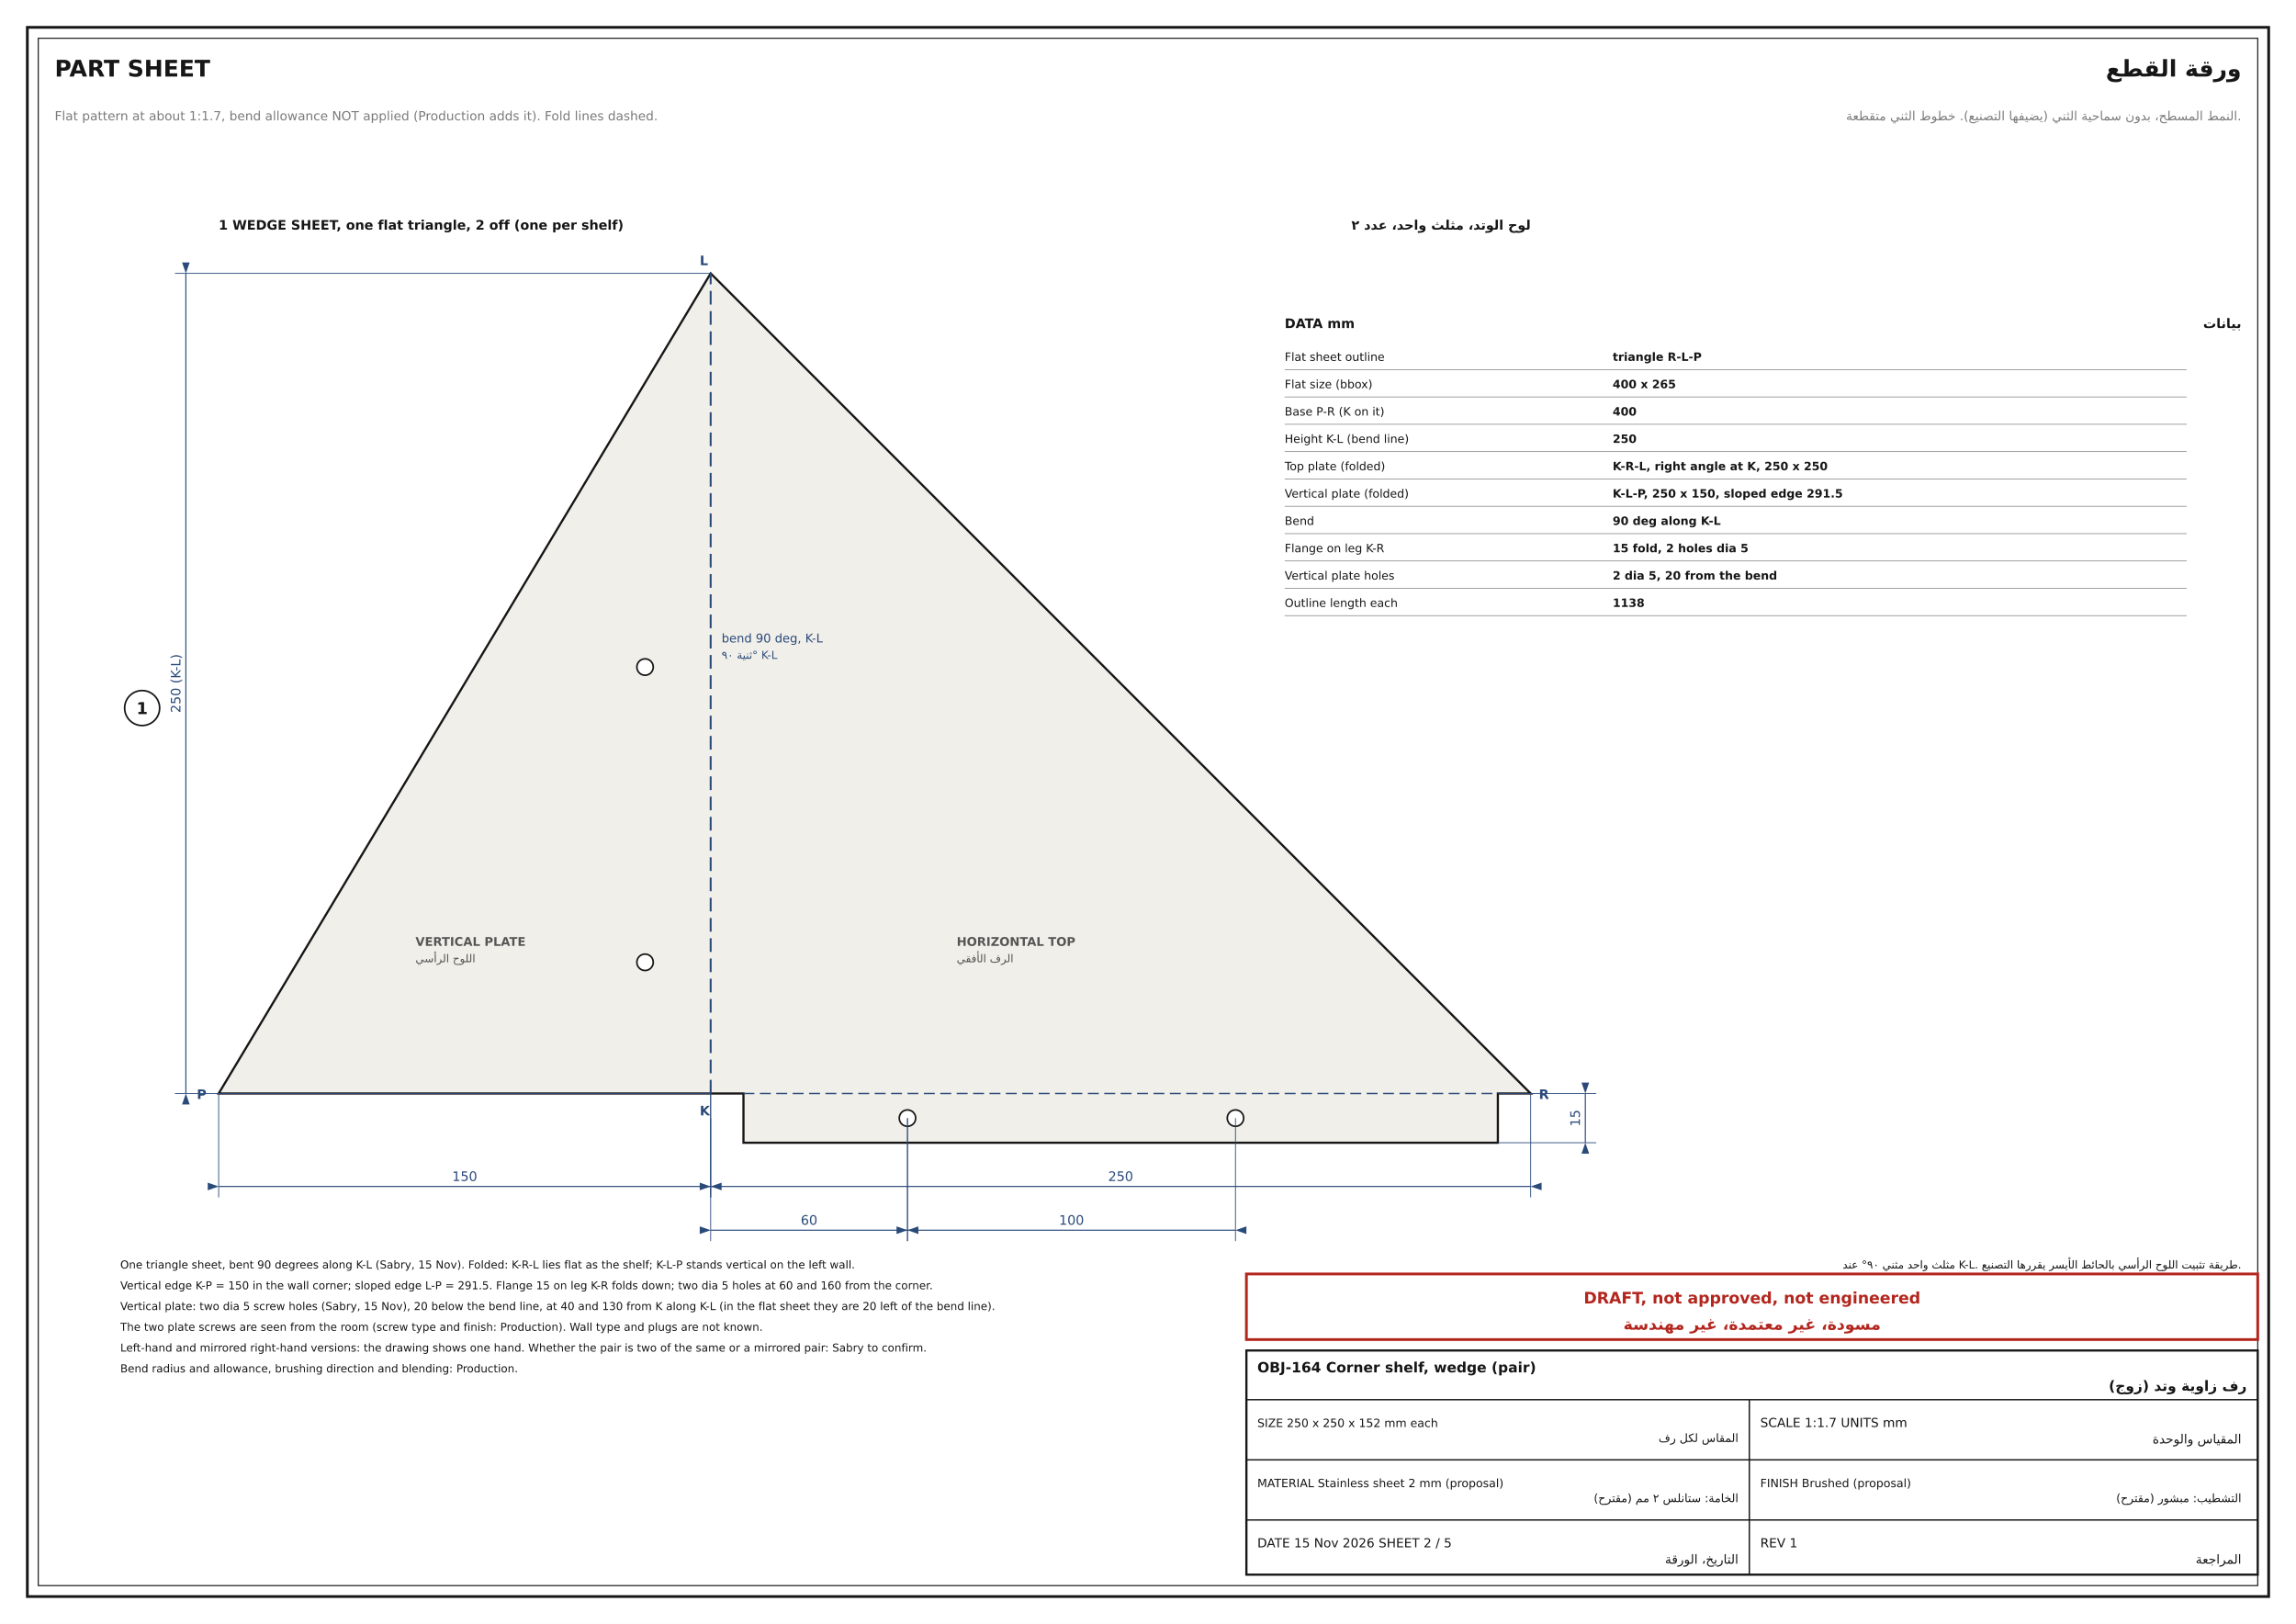
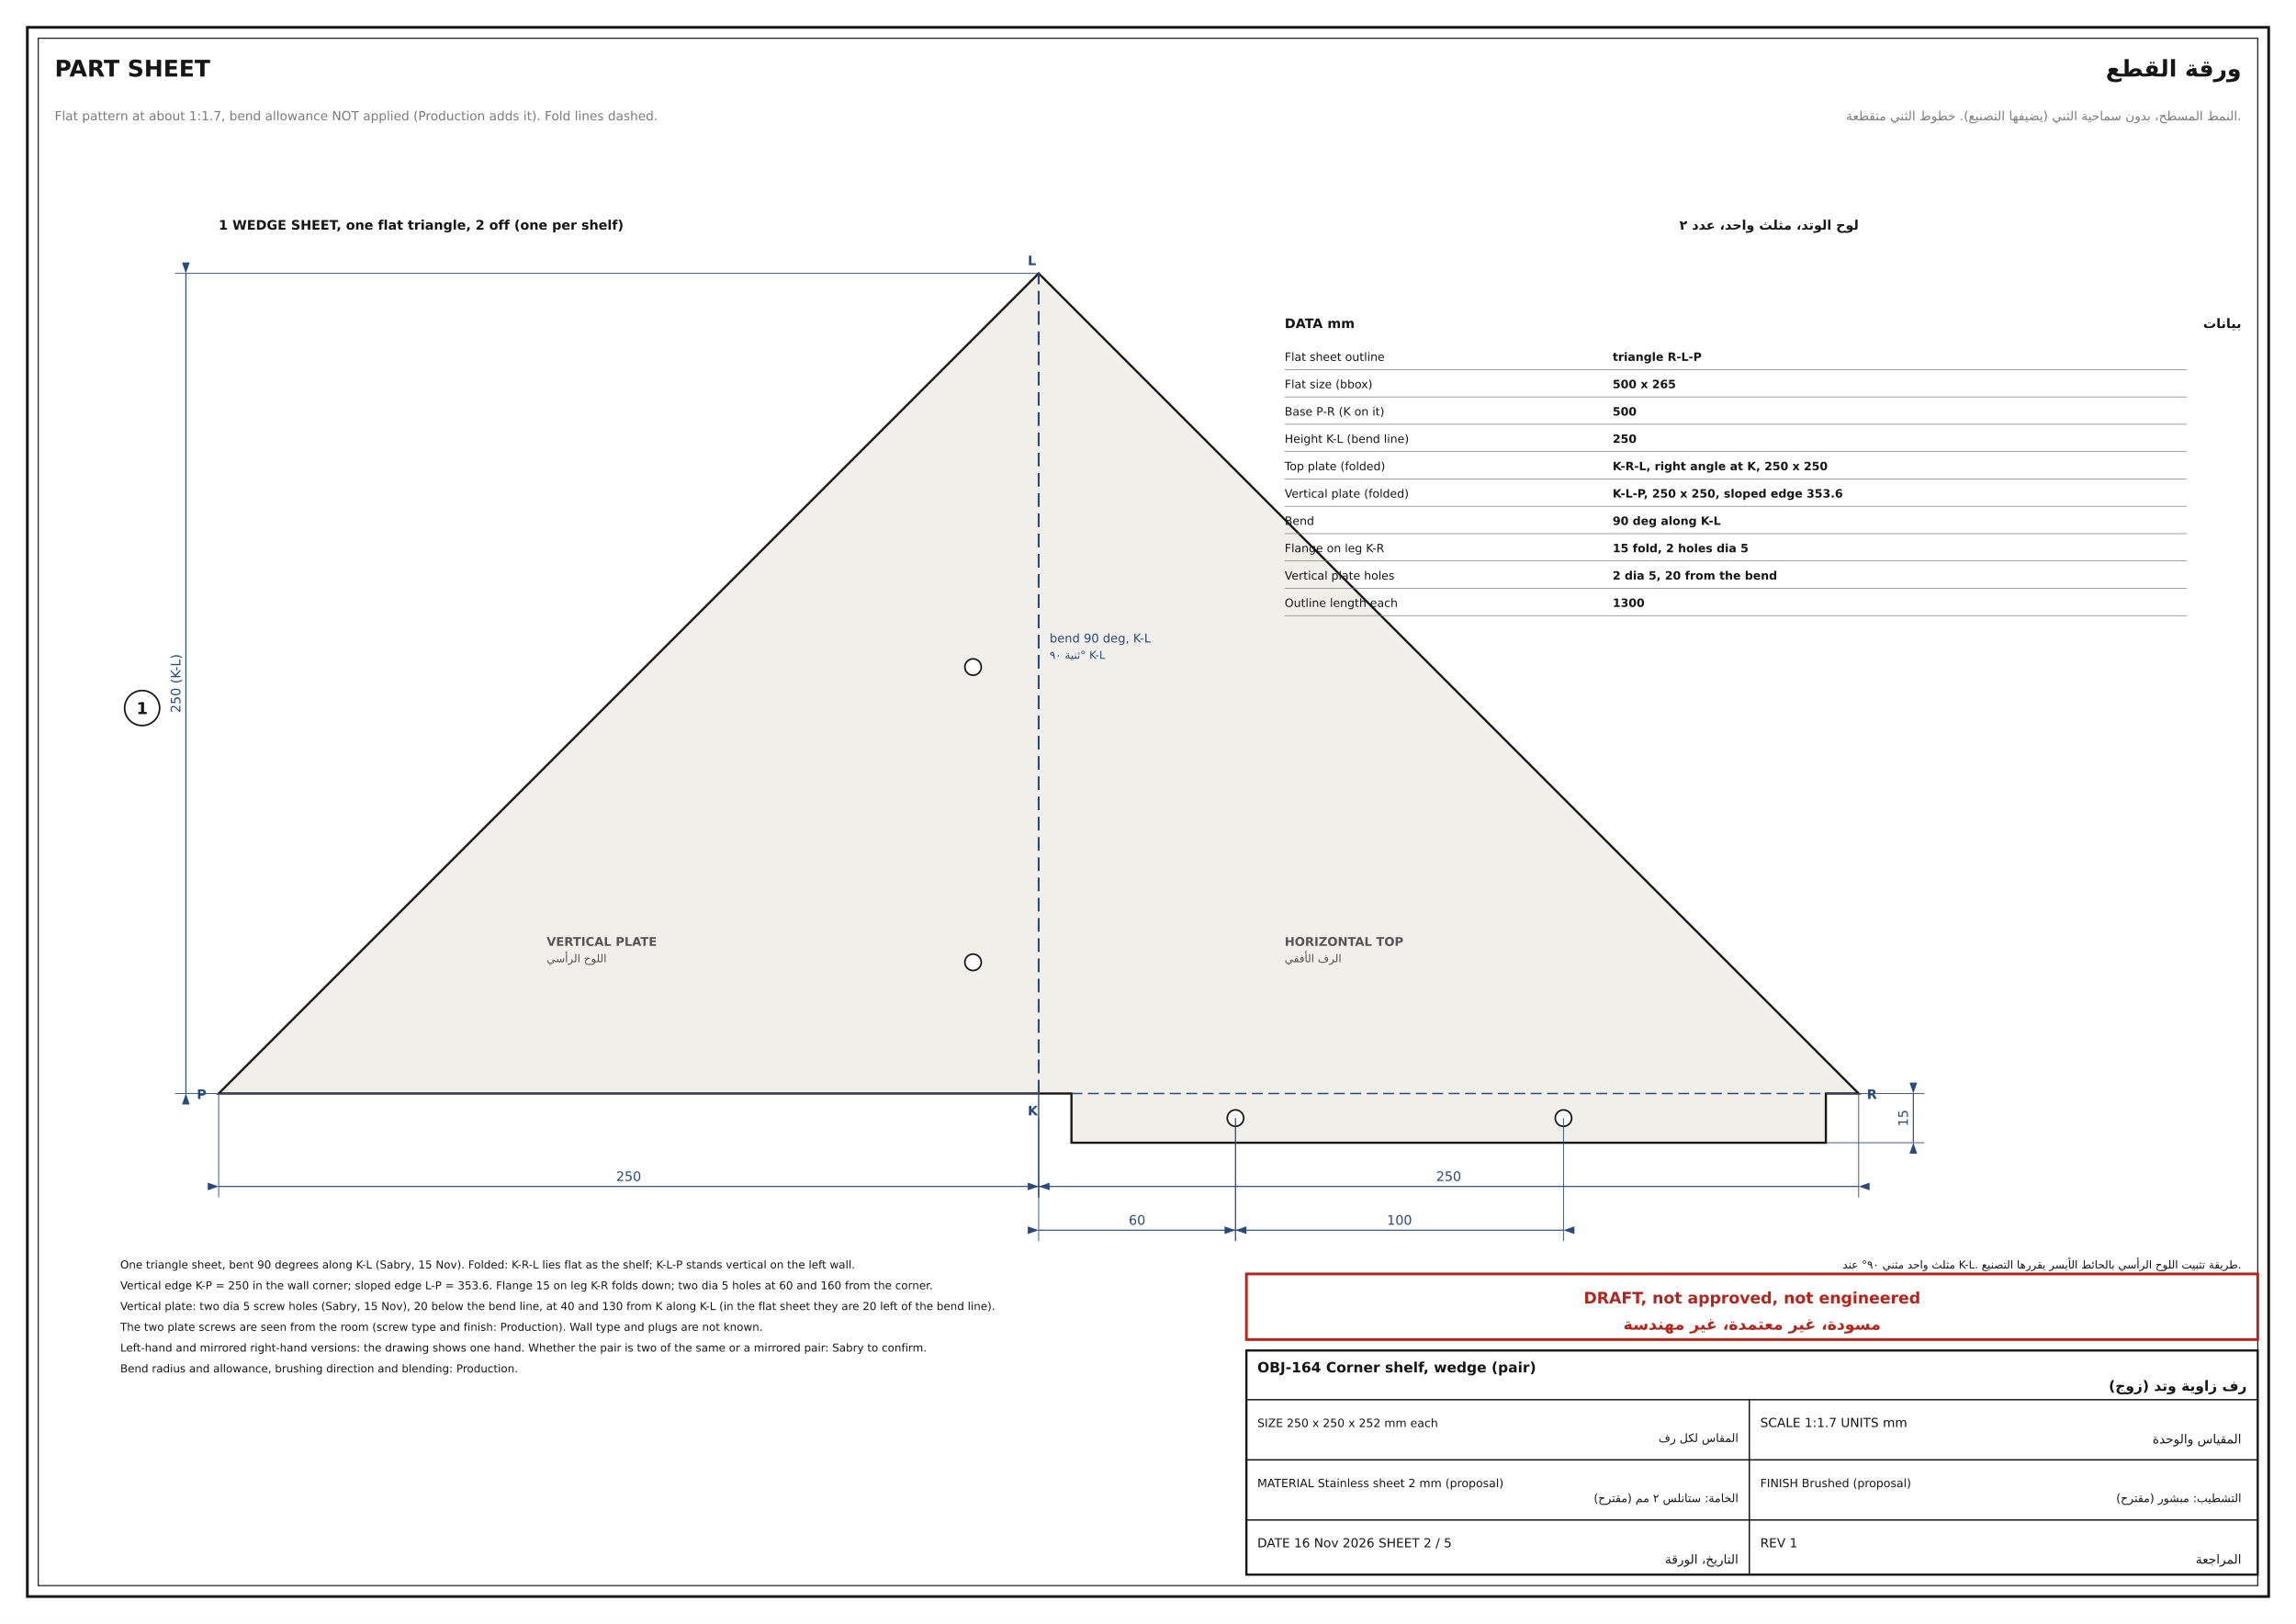
<svg xmlns="http://www.w3.org/2000/svg" viewBox="0 0 420 297" width="420mm" height="297mm">
  <rect width="420" height="297" fill="#fff" />
  <rect x="5.00" y="5.00" width="410.00" height="287.00" fill="none" stroke="#161616" stroke-width="0.5" />
  <rect x="7.00" y="7.00" width="406.00" height="283.00" fill="none" stroke="#161616" stroke-width="0.2" />
  <rect x="228.00" y="247.00" width="185.00" height="41.00" fill="#fff" stroke="#161616" stroke-width="0.4" />
  <line x1="228.00" y1="256.00" x2="413.00" y2="256.00" stroke="#161616" stroke-width="0.25" />
  <line x1="228.00" y1="267.00" x2="413.00" y2="267.00" stroke="#161616" stroke-width="0.25" />
  <line x1="228.00" y1="278.00" x2="413.00" y2="278.00" stroke="#161616" stroke-width="0.25" />
  <line x1="320.00" y1="256.00" x2="320.00" y2="288.00" stroke="#161616" stroke-width="0.25" />
  <text x="230.00" y="251.00" font-family="DejaVu Sans, Inter, Arial, sans-serif" font-size="2.6" font-weight="600" text-anchor="start" fill="#161616">OBJ-164   Corner shelf, wedge (pair)</text>
  <text x="411.00" y="254.38" font-family="DejaVu Sans, Inter, Arial, sans-serif" font-size="2.6" font-weight="600" text-anchor="end" fill="#161616">رف زاوية وتد (زوج)</text>
-   <text x="230.00" y="261.00" font-family="DejaVu Sans, Inter, Arial, sans-serif" font-size="2.1" font-weight="400" text-anchor="start" fill="#161616">SIZE  250 x 250 x 152 mm each</text>
+   <text x="230.00" y="261.00" font-family="DejaVu Sans, Inter, Arial, sans-serif" font-size="2.1" font-weight="400" text-anchor="start" fill="#161616">SIZE  250 x 250 x 252 mm each</text>
  <text x="318.00" y="263.73" font-family="DejaVu Sans, Inter, Arial, sans-serif" font-size="2.1" font-weight="400" text-anchor="end" fill="#161616">المقاس لكل رف</text>
  <text x="322.00" y="261.00" font-family="DejaVu Sans, Inter, Arial, sans-serif" font-size="2.3" font-weight="400" text-anchor="start" fill="#161616">SCALE  1:1.7   UNITS  mm</text>
  <text x="410.00" y="263.99" font-family="DejaVu Sans, Inter, Arial, sans-serif" font-size="2.3" font-weight="400" text-anchor="end" fill="#161616">المقياس والوحدة</text>
  <text x="230.00" y="272.00" font-family="DejaVu Sans, Inter, Arial, sans-serif" font-size="2.1" font-weight="400" text-anchor="start" fill="#161616">MATERIAL  Stainless sheet 2 mm (proposal)</text>
  <text x="318.00" y="274.73" font-family="DejaVu Sans, Inter, Arial, sans-serif" font-size="2.1" font-weight="400" text-anchor="end" fill="#161616">الخامة: ستانلس ٢ مم (مقترح)</text>
  <text x="322.00" y="272.00" font-family="DejaVu Sans, Inter, Arial, sans-serif" font-size="2.1" font-weight="400" text-anchor="start" fill="#161616">FINISH  Brushed (proposal)</text>
  <text x="410.00" y="274.73" font-family="DejaVu Sans, Inter, Arial, sans-serif" font-size="2.1" font-weight="400" text-anchor="end" fill="#161616">التشطيب: مبشور (مقترح)</text>
-   <text x="230.00" y="283.00" font-family="DejaVu Sans, Inter, Arial, sans-serif" font-size="2.3" font-weight="400" text-anchor="start" fill="#161616">DATE  15 Nov 2026      SHEET 2 / 5</text>
+   <text x="230.00" y="283.00" font-family="DejaVu Sans, Inter, Arial, sans-serif" font-size="2.3" font-weight="400" text-anchor="start" fill="#161616">DATE  16 Nov 2026      SHEET 2 / 5</text>
  <text x="318.00" y="285.99" font-family="DejaVu Sans, Inter, Arial, sans-serif" font-size="2.3" font-weight="400" text-anchor="end" fill="#161616">التاريخ، الورقة</text>
  <text x="322.00" y="283.00" font-family="DejaVu Sans, Inter, Arial, sans-serif" font-size="2.3" font-weight="400" text-anchor="start" fill="#161616">REV  1</text>
  <text x="410.00" y="285.99" font-family="DejaVu Sans, Inter, Arial, sans-serif" font-size="2.3" font-weight="400" text-anchor="end" fill="#161616">المراجعة</text>
  <rect x="228.00" y="233.00" width="185.00" height="12.00" fill="#fff" stroke="#b3261e" stroke-width="0.5" />
  <text x="320.50" y="238.40" font-family="DejaVu Sans, Inter, Arial, sans-serif" font-size="2.9" font-weight="700" text-anchor="middle" fill="#b3261e">DRAFT, not approved, not engineered</text>
  <text x="320.50" y="243.20" font-family="DejaVu Sans, Inter, Arial, sans-serif" font-size="2.9" font-weight="700" text-anchor="middle" fill="#b3261e">مسودة، غير معتمدة، غير مهندسة</text>
  <text x="10.00" y="14.00" font-family="DejaVu Sans, Inter, Arial, sans-serif" font-size="4.2" font-weight="700" text-anchor="start" fill="#161616">PART SHEET</text>
  <text x="410.00" y="14.00" font-family="DejaVu Sans, Inter, Arial, sans-serif" font-size="4.2" font-weight="700" text-anchor="end" fill="#161616">ورقة القطع</text>
  <text x="10.00" y="22.00" font-family="DejaVu Sans, Inter, Arial, sans-serif" font-size="2.3" font-weight="400" text-anchor="start" fill="#7a7a7a">Flat pattern at about 1:1.7, bend allowance NOT applied (Production adds it). Fold lines dashed.</text>
  <text x="410.00" y="22.00" font-family="DejaVu Sans, Inter, Arial, sans-serif" font-size="2.3" font-weight="400" text-anchor="end" fill="#7a7a7a">النمط المسطح، بدون سماحية الثني (يضيفها التصنيع). خطوط الثني متقطعة.</text>
-   <polygon points="40.00,200.00 130.00,50.00 280.00,200.00 274.00,200.00 274.00,209.00 136.00,209.00 136.00,200.00" fill="#f1efe9" stroke="#161616" stroke-width="0.4" />
-   <circle cx="166.00" cy="204.50" r="1.50" fill="#fff" stroke="#161616" stroke-width=".3" />
+   <polygon points="40.00,200.00 190.00,50.00 340.00,200.00 334.00,200.00 334.00,209.00 196.00,209.00 196.00,200.00" fill="#f1efe9" stroke="#161616" stroke-width="0.4" />
  <circle cx="226.00" cy="204.50" r="1.50" fill="#fff" stroke="#161616" stroke-width=".3" />
-   <circle cx="118.00" cy="176.00" r="1.50" fill="#fff" stroke="#161616" stroke-width=".3" />
-   <circle cx="118.00" cy="122.00" r="1.50" fill="#fff" stroke="#161616" stroke-width=".3" />
-   <line x1="130.00" y1="200.00" x2="130.00" y2="50.00" stroke="#2a4a7a" stroke-width="0.35" stroke-dasharray="2.5 1.2" />
-   <line x1="136.00" y1="200.00" x2="274.00" y2="200.00" stroke="#2a4a7a" stroke-width="0.25" stroke-dasharray="2 1" />
-   <text x="132.00" y="117.50" font-family="DejaVu Sans, Inter, Arial, sans-serif" font-size="2.2" font-weight="500" text-anchor="start" fill="#2a4a7a">bend 90 deg, K-L</text>
-   <text x="132.00" y="120.50" font-family="DejaVu Sans, Inter, Arial, sans-serif" font-size="2.0" font-weight="400" text-anchor="start" fill="#2a4a7a">ثنية ٩٠° K-L</text>
-   <text x="76.00" y="173.00" font-family="DejaVu Sans, Inter, Arial, sans-serif" font-size="2.2" font-weight="600" text-anchor="start" fill="#555">VERTICAL PLATE</text>
-   <text x="76.00" y="176.00" font-family="DejaVu Sans, Inter, Arial, sans-serif" font-size="2.0" font-weight="400" text-anchor="start" fill="#555">اللوح الرأسي</text>
-   <text x="175.00" y="173.00" font-family="DejaVu Sans, Inter, Arial, sans-serif" font-size="2.2" font-weight="600" text-anchor="start" fill="#555">HORIZONTAL TOP</text>
-   <text x="175.00" y="176.00" font-family="DejaVu Sans, Inter, Arial, sans-serif" font-size="2.0" font-weight="400" text-anchor="start" fill="#555">الرف الأفقي</text>
-   <text x="128.00" y="204.00" font-family="DejaVu Sans, Inter, Arial, sans-serif" font-size="2.4" font-weight="600" text-anchor="start" fill="#2a4a7a">K</text>
-   <text x="128.00" y="48.50" font-family="DejaVu Sans, Inter, Arial, sans-serif" font-size="2.4" font-weight="600" text-anchor="start" fill="#2a4a7a">L</text>
-   <text x="281.50" y="201.00" font-family="DejaVu Sans, Inter, Arial, sans-serif" font-size="2.4" font-weight="600" text-anchor="start" fill="#2a4a7a">R</text>
+   <circle cx="286.00" cy="204.50" r="1.50" fill="#fff" stroke="#161616" stroke-width=".3" />
+   <circle cx="178.00" cy="176.00" r="1.50" fill="#fff" stroke="#161616" stroke-width=".3" />
+   <circle cx="178.00" cy="122.00" r="1.50" fill="#fff" stroke="#161616" stroke-width=".3" />
+   <line x1="190.00" y1="200.00" x2="190.00" y2="50.00" stroke="#2a4a7a" stroke-width="0.35" stroke-dasharray="2.5 1.2" />
+   <line x1="196.00" y1="200.00" x2="334.00" y2="200.00" stroke="#2a4a7a" stroke-width="0.25" stroke-dasharray="2 1" />
+   <text x="192.00" y="117.50" font-family="DejaVu Sans, Inter, Arial, sans-serif" font-size="2.2" font-weight="500" text-anchor="start" fill="#2a4a7a">bend 90 deg, K-L</text>
+   <text x="192.00" y="120.50" font-family="DejaVu Sans, Inter, Arial, sans-serif" font-size="2.0" font-weight="400" text-anchor="start" fill="#2a4a7a">ثنية ٩٠° K-L</text>
+   <text x="100.00" y="173.00" font-family="DejaVu Sans, Inter, Arial, sans-serif" font-size="2.2" font-weight="600" text-anchor="start" fill="#555">VERTICAL PLATE</text>
+   <text x="100.00" y="176.00" font-family="DejaVu Sans, Inter, Arial, sans-serif" font-size="2.0" font-weight="400" text-anchor="start" fill="#555">اللوح الرأسي</text>
+   <text x="235.00" y="173.00" font-family="DejaVu Sans, Inter, Arial, sans-serif" font-size="2.2" font-weight="600" text-anchor="start" fill="#555">HORIZONTAL TOP</text>
+   <text x="235.00" y="176.00" font-family="DejaVu Sans, Inter, Arial, sans-serif" font-size="2.0" font-weight="400" text-anchor="start" fill="#555">الرف الأفقي</text>
+   <text x="188.00" y="204.00" font-family="DejaVu Sans, Inter, Arial, sans-serif" font-size="2.4" font-weight="600" text-anchor="start" fill="#2a4a7a">K</text>
+   <text x="188.00" y="48.50" font-family="DejaVu Sans, Inter, Arial, sans-serif" font-size="2.4" font-weight="600" text-anchor="start" fill="#2a4a7a">L</text>
+   <text x="341.50" y="201.00" font-family="DejaVu Sans, Inter, Arial, sans-serif" font-size="2.4" font-weight="600" text-anchor="start" fill="#2a4a7a">R</text>
  <text x="36.00" y="201.00" font-family="DejaVu Sans, Inter, Arial, sans-serif" font-size="2.4" font-weight="600" text-anchor="start" fill="#2a4a7a">P</text>
-   <line x1="40.00" y1="217.00" x2="130.00" y2="217.00" stroke="#2a4a7a" stroke-width="0.2" />
+   <line x1="40.00" y1="217.00" x2="190.00" y2="217.00" stroke="#2a4a7a" stroke-width="0.2" />
  <polygon points="40.00,217.00 38.00,216.30 38.00,217.70" fill="#2a4a7a" />
-   <polygon points="130.00,217.00 132.00,217.70 132.00,216.30" fill="#2a4a7a" />
+   <polygon points="190.00,217.00 192.00,217.70 192.00,216.30" fill="#2a4a7a" />
  <line x1="40.00" y1="200.00" x2="40.00" y2="219.00" stroke="#2a4a7a" stroke-width="0.15" />
-   <line x1="130.00" y1="200.00" x2="130.00" y2="219.00" stroke="#2a4a7a" stroke-width="0.15" />
-   <text x="85.00" y="216.00" font-family="DejaVu Sans, Inter, Arial, sans-serif" font-size="2.4" font-weight="500" text-anchor="middle" fill="#2a4a7a">150</text>
-   <line x1="130.00" y1="217.00" x2="280.00" y2="217.00" stroke="#2a4a7a" stroke-width="0.2" />
-   <polygon points="130.00,217.00 128.00,216.30 128.00,217.70" fill="#2a4a7a" />
-   <polygon points="280.00,217.00 282.00,217.70 282.00,216.30" fill="#2a4a7a" />
-   <line x1="130.00" y1="200.00" x2="130.00" y2="219.00" stroke="#2a4a7a" stroke-width="0.15" />
-   <line x1="280.00" y1="200.00" x2="280.00" y2="219.00" stroke="#2a4a7a" stroke-width="0.15" />
-   <text x="205.00" y="216.00" font-family="DejaVu Sans, Inter, Arial, sans-serif" font-size="2.4" font-weight="500" text-anchor="middle" fill="#2a4a7a">250</text>
-   <line x1="130.00" y1="225.00" x2="166.00" y2="225.00" stroke="#2a4a7a" stroke-width="0.2" />
-   <polygon points="130.00,225.00 128.00,224.30 128.00,225.70" fill="#2a4a7a" />
-   <polygon points="166.00,225.00 168.00,225.70 168.00,224.30" fill="#2a4a7a" />
-   <line x1="130.00" y1="204.50" x2="130.00" y2="227.00" stroke="#2a4a7a" stroke-width="0.15" />
-   <line x1="166.00" y1="204.50" x2="166.00" y2="227.00" stroke="#2a4a7a" stroke-width="0.15" />
-   <text x="148.00" y="224.00" font-family="DejaVu Sans, Inter, Arial, sans-serif" font-size="2.4" font-weight="500" text-anchor="middle" fill="#2a4a7a">60</text>
-   <line x1="166.00" y1="225.00" x2="226.00" y2="225.00" stroke="#2a4a7a" stroke-width="0.2" />
-   <polygon points="166.00,225.00 164.00,224.30 164.00,225.70" fill="#2a4a7a" />
+   <line x1="190.00" y1="200.00" x2="190.00" y2="219.00" stroke="#2a4a7a" stroke-width="0.15" />
+   <text x="115.00" y="216.00" font-family="DejaVu Sans, Inter, Arial, sans-serif" font-size="2.4" font-weight="500" text-anchor="middle" fill="#2a4a7a">250</text>
+   <line x1="190.00" y1="217.00" x2="340.00" y2="217.00" stroke="#2a4a7a" stroke-width="0.2" />
+   <polygon points="190.00,217.00 188.00,216.30 188.00,217.70" fill="#2a4a7a" />
+   <polygon points="340.00,217.00 342.00,217.70 342.00,216.30" fill="#2a4a7a" />
+   <line x1="190.00" y1="200.00" x2="190.00" y2="219.00" stroke="#2a4a7a" stroke-width="0.15" />
+   <line x1="340.00" y1="200.00" x2="340.00" y2="219.00" stroke="#2a4a7a" stroke-width="0.15" />
+   <text x="265.00" y="216.00" font-family="DejaVu Sans, Inter, Arial, sans-serif" font-size="2.4" font-weight="500" text-anchor="middle" fill="#2a4a7a">250</text>
+   <line x1="190.00" y1="225.00" x2="226.00" y2="225.00" stroke="#2a4a7a" stroke-width="0.2" />
+   <polygon points="190.00,225.00 188.00,224.30 188.00,225.70" fill="#2a4a7a" />
  <polygon points="226.00,225.00 228.00,225.70 228.00,224.30" fill="#2a4a7a" />
-   <line x1="166.00" y1="204.50" x2="166.00" y2="227.00" stroke="#2a4a7a" stroke-width="0.15" />
+   <line x1="190.00" y1="204.50" x2="190.00" y2="227.00" stroke="#2a4a7a" stroke-width="0.15" />
  <line x1="226.00" y1="204.50" x2="226.00" y2="227.00" stroke="#2a4a7a" stroke-width="0.15" />
-   <text x="196.00" y="224.00" font-family="DejaVu Sans, Inter, Arial, sans-serif" font-size="2.4" font-weight="500" text-anchor="middle" fill="#2a4a7a">100</text>
+   <text x="208.00" y="224.00" font-family="DejaVu Sans, Inter, Arial, sans-serif" font-size="2.4" font-weight="500" text-anchor="middle" fill="#2a4a7a">60</text>
+   <line x1="226.00" y1="225.00" x2="286.00" y2="225.00" stroke="#2a4a7a" stroke-width="0.2" />
+   <polygon points="226.00,225.00 224.00,224.30 224.00,225.70" fill="#2a4a7a" />
+   <polygon points="286.00,225.00 288.00,225.70 288.00,224.30" fill="#2a4a7a" />
+   <line x1="226.00" y1="204.50" x2="226.00" y2="227.00" stroke="#2a4a7a" stroke-width="0.15" />
+   <line x1="286.00" y1="204.50" x2="286.00" y2="227.00" stroke="#2a4a7a" stroke-width="0.15" />
+   <text x="256.00" y="224.00" font-family="DejaVu Sans, Inter, Arial, sans-serif" font-size="2.4" font-weight="500" text-anchor="middle" fill="#2a4a7a">100</text>
  <line x1="34.00" y1="50.00" x2="34.00" y2="200.00" stroke="#2a4a7a" stroke-width="0.2" />
  <polygon points="34.00,50.00 34.70,48.00 33.30,48.00" fill="#2a4a7a" />
  <polygon points="34.00,200.00 33.30,202.00 34.70,202.00" fill="#2a4a7a" />
-   <line x1="130.00" y1="50.00" x2="32.00" y2="50.00" stroke="#2a4a7a" stroke-width="0.15" />
-   <line x1="130.00" y1="200.00" x2="32.00" y2="200.00" stroke="#2a4a7a" stroke-width="0.15" />
+   <line x1="190.00" y1="50.00" x2="32.00" y2="50.00" stroke="#2a4a7a" stroke-width="0.15" />
+   <line x1="190.00" y1="200.00" x2="32.00" y2="200.00" stroke="#2a4a7a" stroke-width="0.15" />
  <text transform="translate(33.00 125.00) rotate(-90)" font-family="DejaVu Sans, Inter, Arial, sans-serif" font-size="2.4" font-weight="500" text-anchor="middle" fill="#2a4a7a">250  (K-L)</text>
-   <line x1="290.00" y1="200.00" x2="290.00" y2="209.00" stroke="#2a4a7a" stroke-width="0.2" />
-   <polygon points="290.00,200.00 290.70,198.00 289.30,198.00" fill="#2a4a7a" />
-   <polygon points="290.00,209.00 289.30,211.00 290.70,211.00" fill="#2a4a7a" />
-   <line x1="274.00" y1="200.00" x2="292.00" y2="200.00" stroke="#2a4a7a" stroke-width="0.15" />
-   <line x1="274.00" y1="209.00" x2="292.00" y2="209.00" stroke="#2a4a7a" stroke-width="0.15" />
-   <text transform="translate(289.00 204.50) rotate(-90)" font-family="DejaVu Sans, Inter, Arial, sans-serif" font-size="2.4" font-weight="500" text-anchor="middle" fill="#2a4a7a">15</text>
+   <line x1="350.00" y1="200.00" x2="350.00" y2="209.00" stroke="#2a4a7a" stroke-width="0.2" />
+   <polygon points="350.00,200.00 350.70,198.00 349.30,198.00" fill="#2a4a7a" />
+   <polygon points="350.00,209.00 349.30,211.00 350.70,211.00" fill="#2a4a7a" />
+   <line x1="334.00" y1="200.00" x2="352.00" y2="200.00" stroke="#2a4a7a" stroke-width="0.15" />
+   <line x1="334.00" y1="209.00" x2="352.00" y2="209.00" stroke="#2a4a7a" stroke-width="0.15" />
+   <text transform="translate(349.00 204.50) rotate(-90)" font-family="DejaVu Sans, Inter, Arial, sans-serif" font-size="2.4" font-weight="500" text-anchor="middle" fill="#2a4a7a">15</text>
  <text x="40.00" y="42.00" font-family="DejaVu Sans, Inter, Arial, sans-serif" font-size="2.4" font-weight="600" text-anchor="start" fill="#161616">1  WEDGE SHEET, one flat triangle, 2 off (one per shelf)</text>
-   <text x="280.00" y="42.00" font-family="DejaVu Sans, Inter, Arial, sans-serif" font-size="2.4" font-weight="600" text-anchor="end" fill="#161616">لوح الوتد، مثلث واحد، عدد ٢</text>
+   <text x="340.00" y="42.00" font-family="DejaVu Sans, Inter, Arial, sans-serif" font-size="2.4" font-weight="600" text-anchor="end" fill="#161616">لوح الوتد، مثلث واحد، عدد ٢</text>
  <circle cx="26.00" cy="129.50" r="3.2" fill="#fff" stroke="#161616" stroke-width=".3" />
  <text x="26.00" y="130.60" font-family="DejaVu Sans, Inter, Arial, sans-serif" font-size="3" font-weight="600" text-anchor="middle" fill="#161616">1</text>
  <text x="235.00" y="60.00" font-family="DejaVu Sans, Inter, Arial, sans-serif" font-size="2.4" font-weight="600" text-anchor="start" fill="#161616">DATA  mm</text>
  <text x="410.00" y="60.00" font-family="DejaVu Sans, Inter, Arial, sans-serif" font-size="2.4" font-weight="600" text-anchor="end" fill="#161616">بيانات</text>
  <text x="235.00" y="66.00" font-family="DejaVu Sans, Inter, Arial, sans-serif" font-size="2.1" font-weight="400" text-anchor="start" fill="#161616">Flat sheet outline</text>
  <text x="295.00" y="66.00" font-family="DejaVu Sans, Inter, Arial, sans-serif" font-size="2.1" font-weight="600" text-anchor="start" fill="#161616">triangle R-L-P</text>
  <line x1="235.00" y1="67.60" x2="400.00" y2="67.60" stroke="#7a7a7a" stroke-width="0.12" />
  <text x="235.00" y="71.00" font-family="DejaVu Sans, Inter, Arial, sans-serif" font-size="2.1" font-weight="400" text-anchor="start" fill="#161616">Flat size (bbox)</text>
-   <text x="295.00" y="71.00" font-family="DejaVu Sans, Inter, Arial, sans-serif" font-size="2.1" font-weight="600" text-anchor="start" fill="#161616">400 x 265</text>
+   <text x="295.00" y="71.00" font-family="DejaVu Sans, Inter, Arial, sans-serif" font-size="2.1" font-weight="600" text-anchor="start" fill="#161616">500 x 265</text>
  <line x1="235.00" y1="72.60" x2="400.00" y2="72.60" stroke="#7a7a7a" stroke-width="0.12" />
  <text x="235.00" y="76.00" font-family="DejaVu Sans, Inter, Arial, sans-serif" font-size="2.1" font-weight="400" text-anchor="start" fill="#161616">Base P-R (K on it)</text>
-   <text x="295.00" y="76.00" font-family="DejaVu Sans, Inter, Arial, sans-serif" font-size="2.1" font-weight="600" text-anchor="start" fill="#161616">400</text>
+   <text x="295.00" y="76.00" font-family="DejaVu Sans, Inter, Arial, sans-serif" font-size="2.1" font-weight="600" text-anchor="start" fill="#161616">500</text>
  <line x1="235.00" y1="77.60" x2="400.00" y2="77.60" stroke="#7a7a7a" stroke-width="0.12" />
  <text x="235.00" y="81.00" font-family="DejaVu Sans, Inter, Arial, sans-serif" font-size="2.1" font-weight="400" text-anchor="start" fill="#161616">Height K-L (bend line)</text>
  <text x="295.00" y="81.00" font-family="DejaVu Sans, Inter, Arial, sans-serif" font-size="2.1" font-weight="600" text-anchor="start" fill="#161616">250</text>
  <line x1="235.00" y1="82.60" x2="400.00" y2="82.60" stroke="#7a7a7a" stroke-width="0.12" />
  <text x="235.00" y="86.00" font-family="DejaVu Sans, Inter, Arial, sans-serif" font-size="2.1" font-weight="400" text-anchor="start" fill="#161616">Top plate (folded)</text>
  <text x="295.00" y="86.00" font-family="DejaVu Sans, Inter, Arial, sans-serif" font-size="2.1" font-weight="600" text-anchor="start" fill="#161616">K-R-L, right angle at K, 250 x 250</text>
  <line x1="235.00" y1="87.60" x2="400.00" y2="87.60" stroke="#7a7a7a" stroke-width="0.12" />
  <text x="235.00" y="91.00" font-family="DejaVu Sans, Inter, Arial, sans-serif" font-size="2.1" font-weight="400" text-anchor="start" fill="#161616">Vertical plate (folded)</text>
-   <text x="295.00" y="91.00" font-family="DejaVu Sans, Inter, Arial, sans-serif" font-size="2.1" font-weight="600" text-anchor="start" fill="#161616">K-L-P, 250 x 150, sloped edge 291.5</text>
+   <text x="295.00" y="91.00" font-family="DejaVu Sans, Inter, Arial, sans-serif" font-size="2.1" font-weight="600" text-anchor="start" fill="#161616">K-L-P, 250 x 250, sloped edge 353.6</text>
  <line x1="235.00" y1="92.60" x2="400.00" y2="92.60" stroke="#7a7a7a" stroke-width="0.12" />
  <text x="235.00" y="96.00" font-family="DejaVu Sans, Inter, Arial, sans-serif" font-size="2.1" font-weight="400" text-anchor="start" fill="#161616">Bend</text>
  <text x="295.00" y="96.00" font-family="DejaVu Sans, Inter, Arial, sans-serif" font-size="2.1" font-weight="600" text-anchor="start" fill="#161616">90 deg along K-L</text>
  <line x1="235.00" y1="97.60" x2="400.00" y2="97.60" stroke="#7a7a7a" stroke-width="0.12" />
  <text x="235.00" y="101.00" font-family="DejaVu Sans, Inter, Arial, sans-serif" font-size="2.1" font-weight="400" text-anchor="start" fill="#161616">Flange on leg K-R</text>
  <text x="295.00" y="101.00" font-family="DejaVu Sans, Inter, Arial, sans-serif" font-size="2.1" font-weight="600" text-anchor="start" fill="#161616">15 fold, 2 holes dia 5</text>
  <line x1="235.00" y1="102.60" x2="400.00" y2="102.60" stroke="#7a7a7a" stroke-width="0.12" />
  <text x="235.00" y="106.00" font-family="DejaVu Sans, Inter, Arial, sans-serif" font-size="2.1" font-weight="400" text-anchor="start" fill="#161616">Vertical plate holes</text>
  <text x="295.00" y="106.00" font-family="DejaVu Sans, Inter, Arial, sans-serif" font-size="2.1" font-weight="600" text-anchor="start" fill="#161616">2 dia 5, 20 from the bend</text>
  <line x1="235.00" y1="107.60" x2="400.00" y2="107.60" stroke="#7a7a7a" stroke-width="0.12" />
  <text x="235.00" y="111.00" font-family="DejaVu Sans, Inter, Arial, sans-serif" font-size="2.1" font-weight="400" text-anchor="start" fill="#161616">Outline length each</text>
-   <text x="295.00" y="111.00" font-family="DejaVu Sans, Inter, Arial, sans-serif" font-size="2.1" font-weight="600" text-anchor="start" fill="#161616">1138</text>
+   <text x="295.00" y="111.00" font-family="DejaVu Sans, Inter, Arial, sans-serif" font-size="2.1" font-weight="600" text-anchor="start" fill="#161616">1300</text>
  <line x1="235.00" y1="112.60" x2="400.00" y2="112.60" stroke="#7a7a7a" stroke-width="0.12" />
  <text x="22.00" y="232.00" font-family="DejaVu Sans, Inter, Arial, sans-serif" font-size="2.0" font-weight="400" text-anchor="start" fill="#161616">One triangle sheet, bent 90 degrees along K-L (Sabry, 15 Nov). Folded: K-R-L lies flat as the shelf; K-L-P stands vertical on the left wall.</text>
-   <text x="22.00" y="235.80" font-family="DejaVu Sans, Inter, Arial, sans-serif" font-size="2.0" font-weight="400" text-anchor="start" fill="#161616">Vertical edge K-P = 150 in the wall corner; sloped edge L-P = 291.5. Flange 15 on leg K-R folds down; two dia 5 holes at 60 and 160 from the corner.</text>
+   <text x="22.00" y="235.80" font-family="DejaVu Sans, Inter, Arial, sans-serif" font-size="2.0" font-weight="400" text-anchor="start" fill="#161616">Vertical edge K-P = 250 in the wall corner; sloped edge L-P = 353.6. Flange 15 on leg K-R folds down; two dia 5 holes at 60 and 160 from the corner.</text>
  <text x="22.00" y="239.60" font-family="DejaVu Sans, Inter, Arial, sans-serif" font-size="2.0" font-weight="400" text-anchor="start" fill="#161616">Vertical plate: two dia 5 screw holes (Sabry, 15 Nov), 20 below the bend line, at 40 and 130 from K along K-L (in the flat sheet they are 20 left of the bend line).</text>
  <text x="22.00" y="243.40" font-family="DejaVu Sans, Inter, Arial, sans-serif" font-size="2.0" font-weight="400" text-anchor="start" fill="#161616">The two plate screws are seen from the room (screw type and finish: Production). Wall type and plugs are not known.</text>
  <text x="22.00" y="247.20" font-family="DejaVu Sans, Inter, Arial, sans-serif" font-size="2.0" font-weight="400" text-anchor="start" fill="#161616">Left-hand and mirrored right-hand versions: the drawing shows one hand. Whether the pair is two of the same or a mirrored pair: Sabry to confirm.</text>
  <text x="22.00" y="251.00" font-family="DejaVu Sans, Inter, Arial, sans-serif" font-size="2.0" font-weight="400" text-anchor="start" fill="#161616">Bend radius and allowance, brushing direction and blending: Production.</text>
  <text x="410.00" y="232.00" font-family="DejaVu Sans, Inter, Arial, sans-serif" font-size="2.0" font-weight="400" text-anchor="end" fill="#161616">مثلث واحد مثني ٩٠° عند K-L. طريقة تثبيت اللوح الرأسي بالحائط الأيسر يقررها التصنيع.</text>
</svg>
